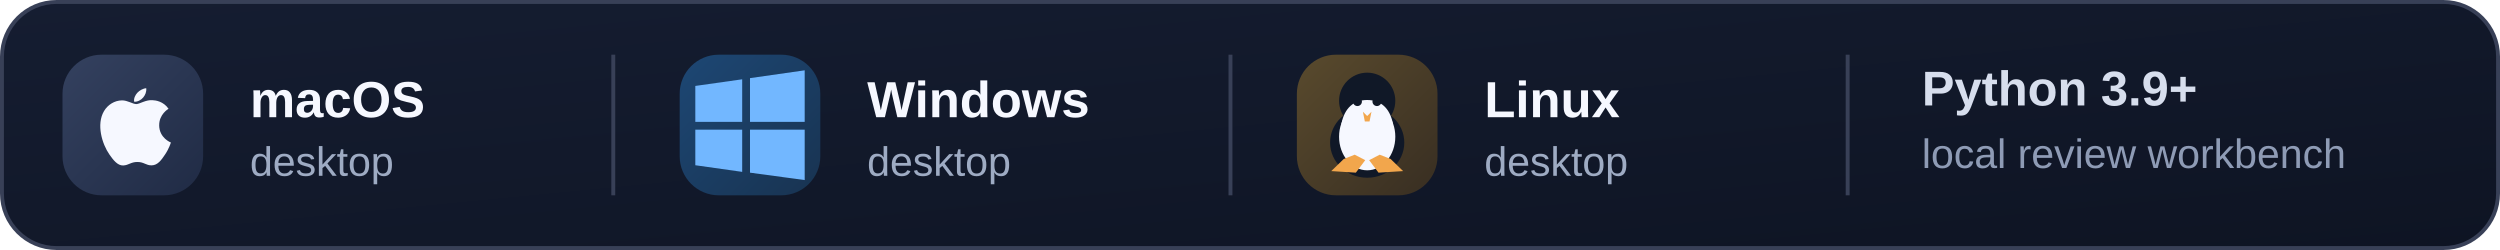
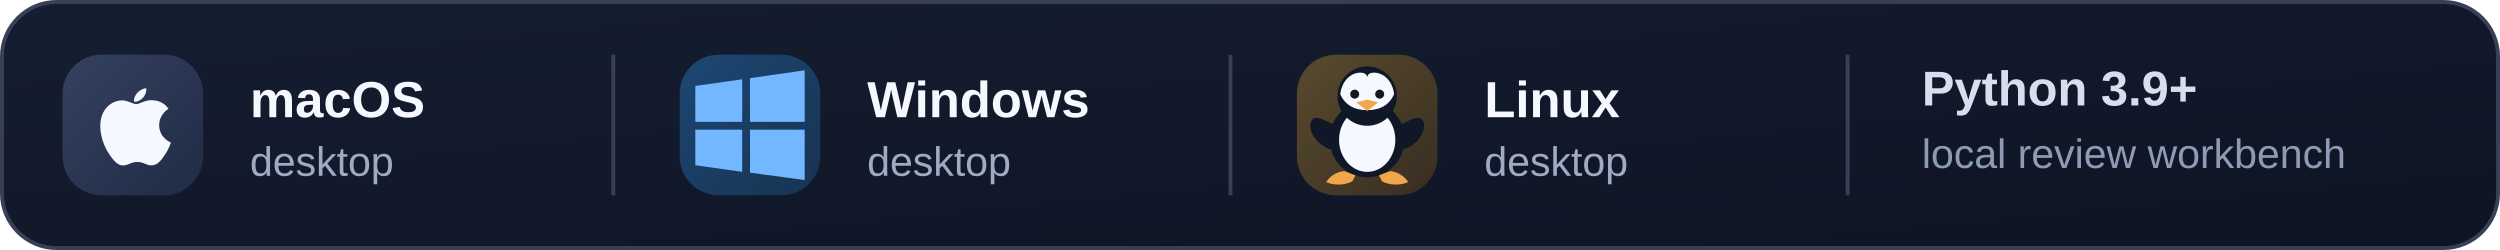
<svg xmlns="http://www.w3.org/2000/svg" width="640" height="64" viewBox="0 0 640 64" role="img" aria-labelledby="title desc">
  <defs>
    <linearGradient id="panel" x1="0" y1="0" x2="1" y2="1">
      <stop offset="0" stop-color="#151d31" />
      <stop offset="1" stop-color="#0e1423" />
    </linearGradient>
    <linearGradient id="mac-card" x1="0" y1="0" x2="1" y2="1">
      <stop offset="0" stop-color="#34415f" />
      <stop offset="1" stop-color="#202b45" />
    </linearGradient>
    <linearGradient id="windows-card" x1="0" y1="0" x2="1" y2="1">
      <stop offset="0" stop-color="#1d4774" />
      <stop offset="1" stop-color="#183351" />
    </linearGradient>
    <linearGradient id="linux-card" x1="0" y1="0" x2="1" y2="1">
      <stop offset="0" stop-color="#594a2d" />
      <stop offset="1" stop-color="#382e22" />
    </linearGradient>
  </defs>
  <rect x=".5" y=".5" width="639" height="63" rx="14" fill="url(#panel)" stroke="#384057" />
  <g font-family="-apple-system,BlinkMacSystemFont,'Segoe UI',Arial,sans-serif">
    <g id="platform-macos" transform="translate(16 14)">
      <rect width="36" height="36" rx="10" fill="url(#mac-card)" />
      <path fill="#f6f8ff" d="M19.665 3.32c-.734.04-1.6.514-2.123 1.092-.48.532-.882 1.322-.737 2.105.808.06 1.633-.404 2.13-.99.47-.556.827-1.34.73-2.207zM22.734 12.11c-.03-2.6 2.12-3.86 2.215-3.92-1.21-1.77-3.1-2.01-3.76-2.03-1.57-.16-3.09.92-3.89.92-.82 0-2.08-.9-3.4-.88-1.74.03-3.35 1.02-4.25 2.55-1.85 3.14-.47 7.77 1.3 10.3.87 1.24 1.9 2.63 3.25 2.58 1.3-.05 1.8-.83 3.38-.83 1.57 0 2.02.83 3.38.8 1.4-.02 2.28-1.24 3.12-2.5.99-1.44 1.4-2.84 1.43-2.91-.03-.01-2.75-1.05-2.78-4.08z" transform="translate(.2 5) scale(1.08)" />
      <text x="48" y="16" fill="#f6f8ff" font-size="13" font-weight="700">macOS</text>
      <text x="48" y="31" fill="#9eabc3" font-size="10.5">desktop</text>
    </g>
    <path d="M157 14v36" stroke="#384057" />
    <g id="platform-windows" transform="translate(174 14)">
      <rect width="36" height="36" rx="10" fill="url(#windows-card)" />
      <path fill="#72b7ff" d="m6 10.5 12-1.7v10.9H6V10.5Zm14-2 14-2v13.2H20V8.5ZM6 21.7h12v10.8L6 30.8V21.7Zm14 0h14v12.9l-14-1.9V21.7Z" transform="translate(-2 -2.5)" />
      <text x="48" y="16" fill="#f6f8ff" font-size="13" font-weight="700">Windows</text>
      <text x="48" y="31" fill="#9eabc3" font-size="10.5">desktop</text>
    </g>
    <path d="M315 14v36" stroke="#384057" />
    <g id="platform-linux" transform="translate(332 14)">
      <rect width="36" height="36" rx="10" fill="url(#linux-card)" />
      <g transform="translate(0 -2.5)">
-         <ellipse cx="18" cy="25" rx="9.5" ry="9" fill="#101827" />
-         <ellipse cx="18" cy="23.5" rx="7.2" ry="8.6" fill="#f6f8ff" />
-         <circle cx="18" cy="14.3" r="7.2" fill="#101827" />
-         <path fill="#f6f8ff" d="M11.4 20.2c.8-4.1 3.2-6.1 6.6-6.1s5.8 2 6.6 6.1c-1.5 1.7-3.6 2.7-6.6 2.7s-5.1-1-6.6-2.7z" />
-         <circle cx="15.5" cy="14.5" r="1.15" fill="#101827" />
-         <circle cx="20.5" cy="14.5" r="1.15" fill="#101827" />
-         <path fill="#f2a64c" d="m16.9 17.1 1.1 1.1 1.1-1.1-.5 2.5h-1.2l-.5-2.5zM12 29.2l-3.2 3.1 6.3.4 2.4-3.2-2.7-1.4L12 29.2zm12 0-2.8-1.1-2.7 1.4 2.4 3.2 6.3-.4-3.2-3.1z" />
+         <path fill="#101827" d="M10.8 20.8c-3.2-.9-5.8-3.3-7-1.5-1.3 2 .8 5.9 4.4 7.3 1.3.5 2.7.5 4-.1l1.1-3.4-2.5-2.3zm14.4 0c3.2-.9 5.8-3.3 7-1.5 1.3 2-.8 5.9-4.4 7.3-1.3.5-2.7.5-4-.1l-1.1-3.4 2.5-2.3z" />
+         <ellipse cx="18" cy="24.1" rx="9.6" ry="9.8" fill="#101827" />
+         <ellipse cx="18" cy="24.3" rx="7.2" ry="8.2" fill="#f6f8ff" />
+         <circle cx="18" cy="13.1" r="7.6" fill="#101827" />
+         <path fill="#f6f8ff" d="M11.1 12.6c.4-3.3 2.6-5.5 5.2-5.5 1.1 0 1.7.5 1.7 1.3 0-.8.6-1.3 1.7-1.3 2.6 0 4.8 2.2 5.2 5.5-1.2 2.7-3.5 4.1-6.9 4.1s-5.7-1.4-6.9-4.1z" />
+         <circle cx="14.8" cy="12.6" r="1.15" fill="#101827" />
+         <circle cx="21.2" cy="12.6" r="1.15" fill="#101827" />
+         <path fill="#f2a64c" d="m15.2 14.7 2.8 2.2 2.8-2.2-2.8-.7-2.8.7z" />
+         <path fill="#f2a64c" d="M12.1 32.3c-2.1.2-3.7 1.4-4.6 2.8 1.8.9 4.8.9 6.7-.2l.8-1.5-2.9-1.1zm11.8 0-2.9 1.1.8 1.5c1.9 1.1 4.9 1.1 6.7.2-.9-1.4-2.5-2.6-4.6-2.8z" />
      </g>
      <text x="48" y="16" fill="#f6f8ff" font-size="13" font-weight="700">Linux</text>
      <text x="48" y="31" fill="#9eabc3" font-size="10.5">desktop</text>
    </g>
    <path d="M473 14v36" stroke="#384057" />
    <g transform="translate(492 0)">
      <text x="0" y="27" fill="#d7deed" font-size="12.5" font-weight="650">Python 3.9+</text>
      <text x="0" y="43" fill="#8e9bb5" font-size="10.5">local review workbench</text>
    </g>
  </g>
</svg>
